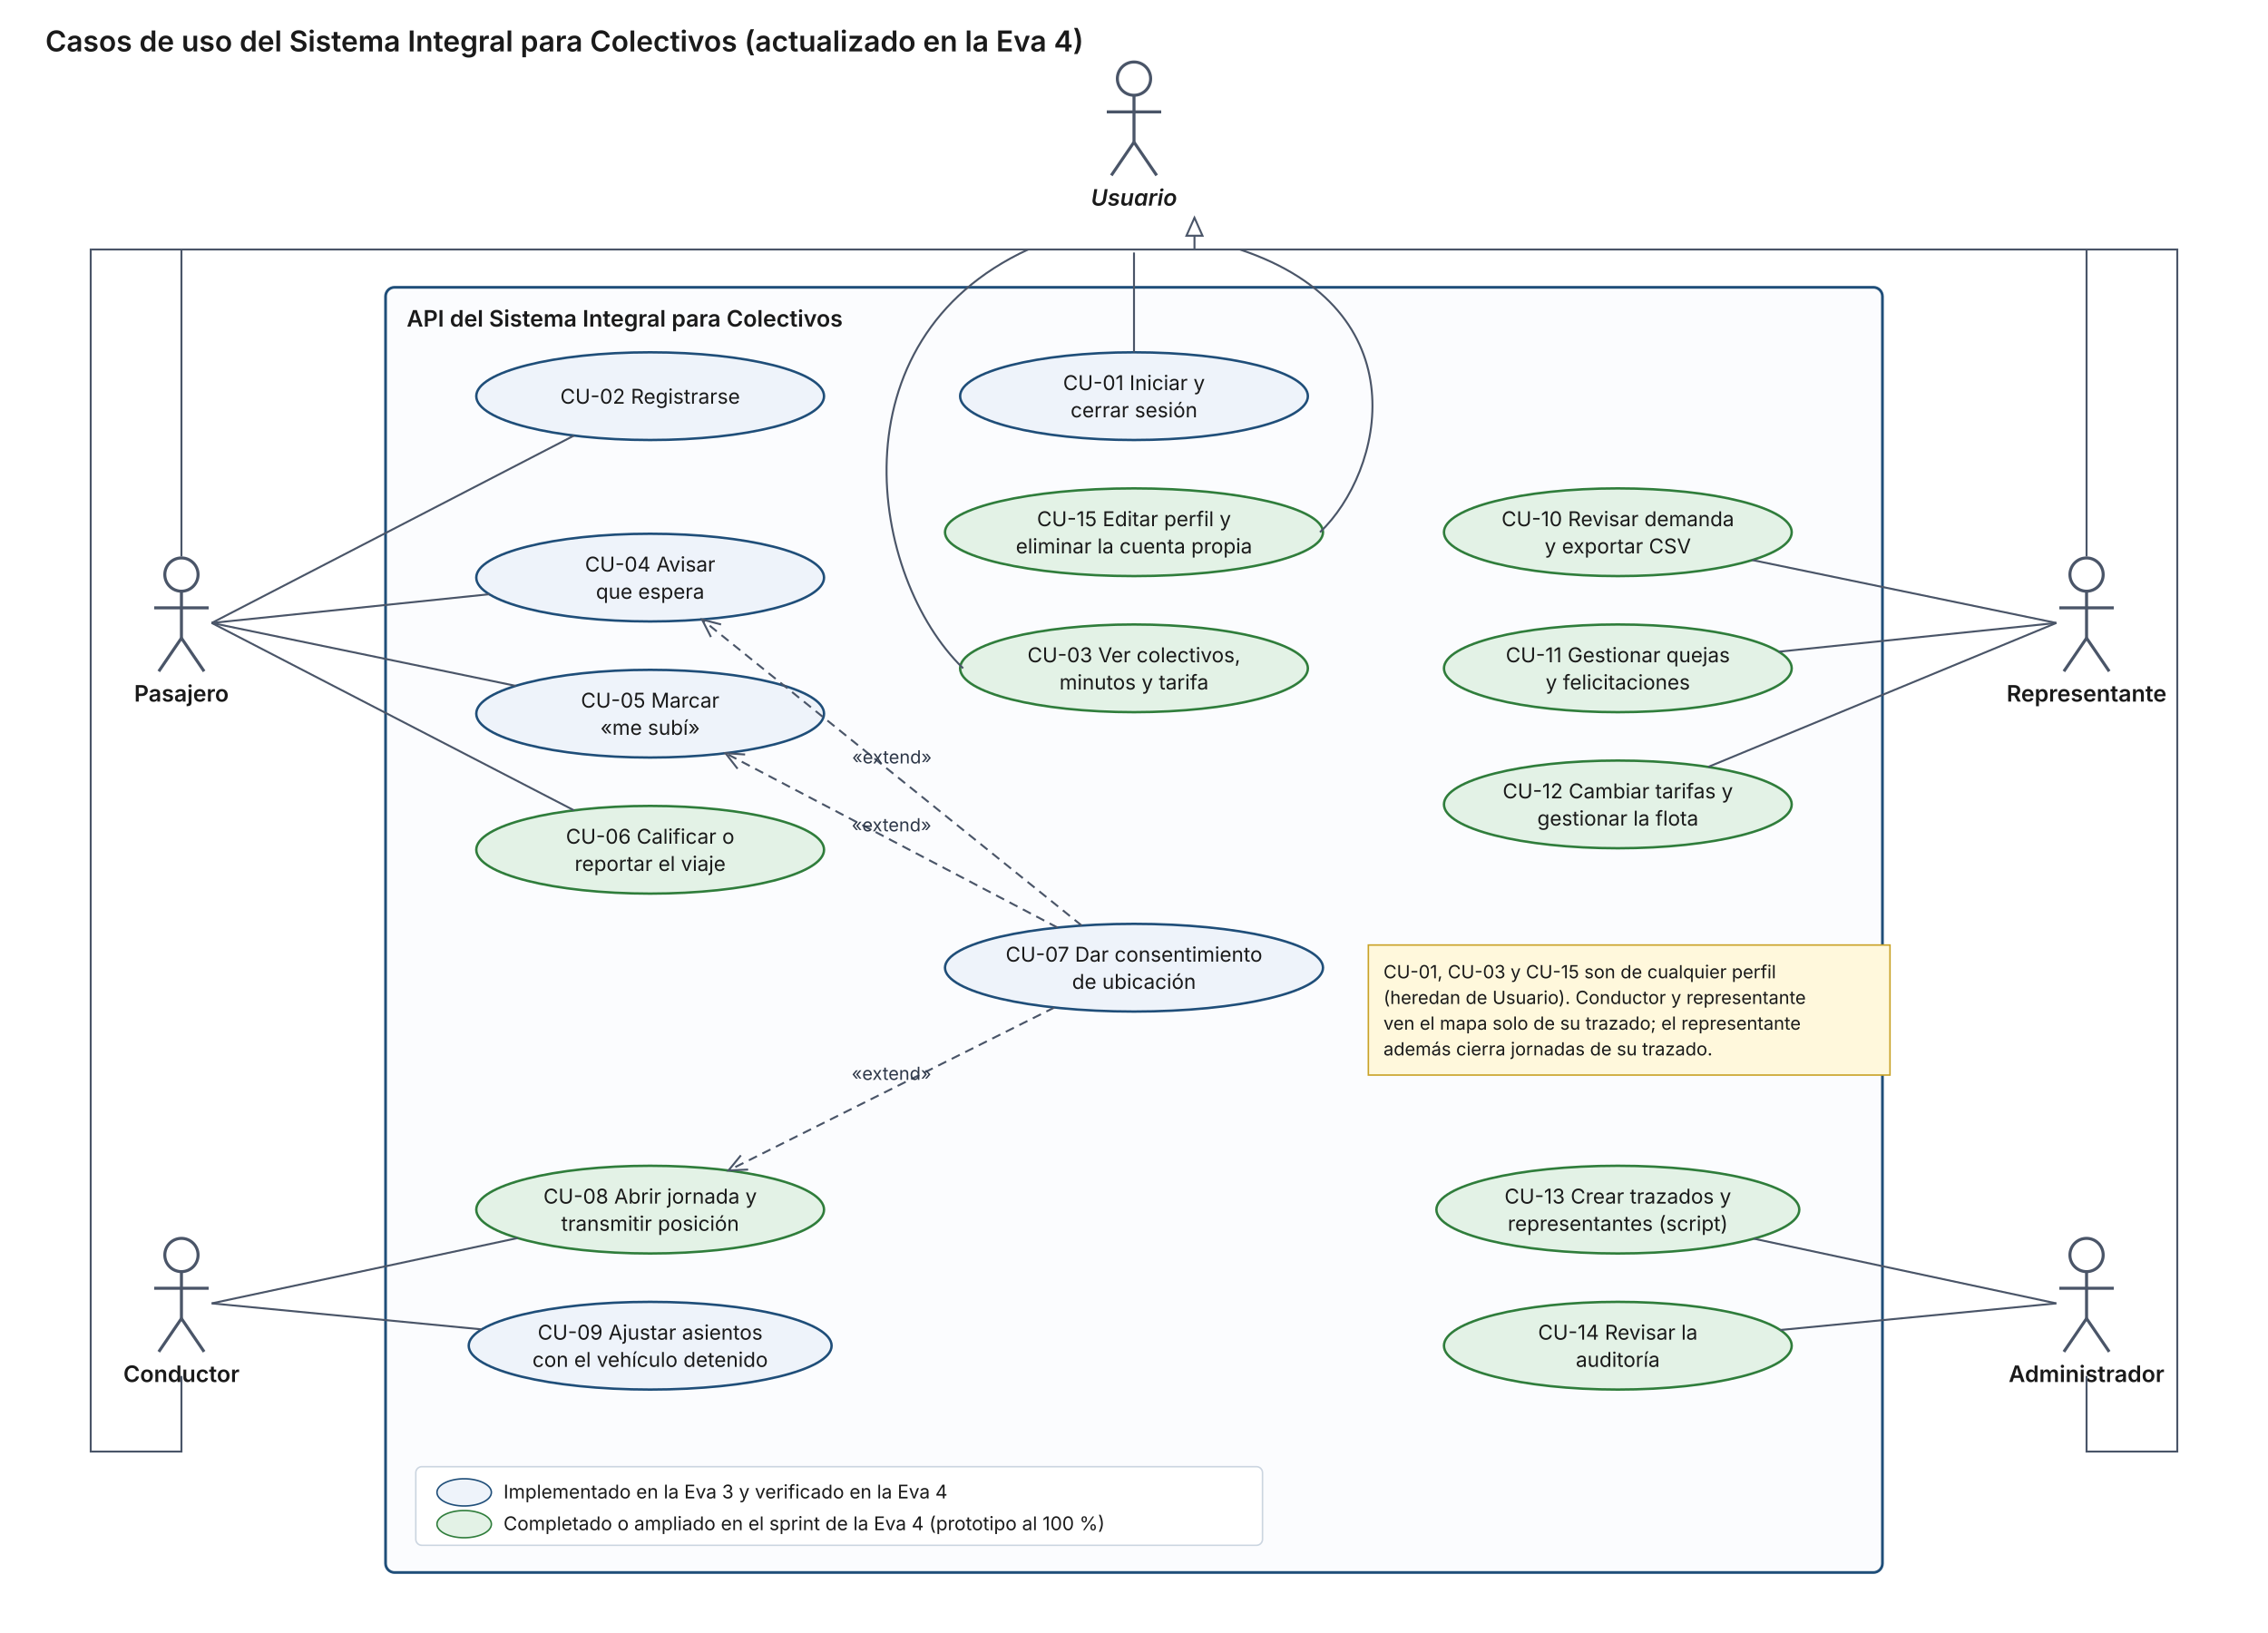
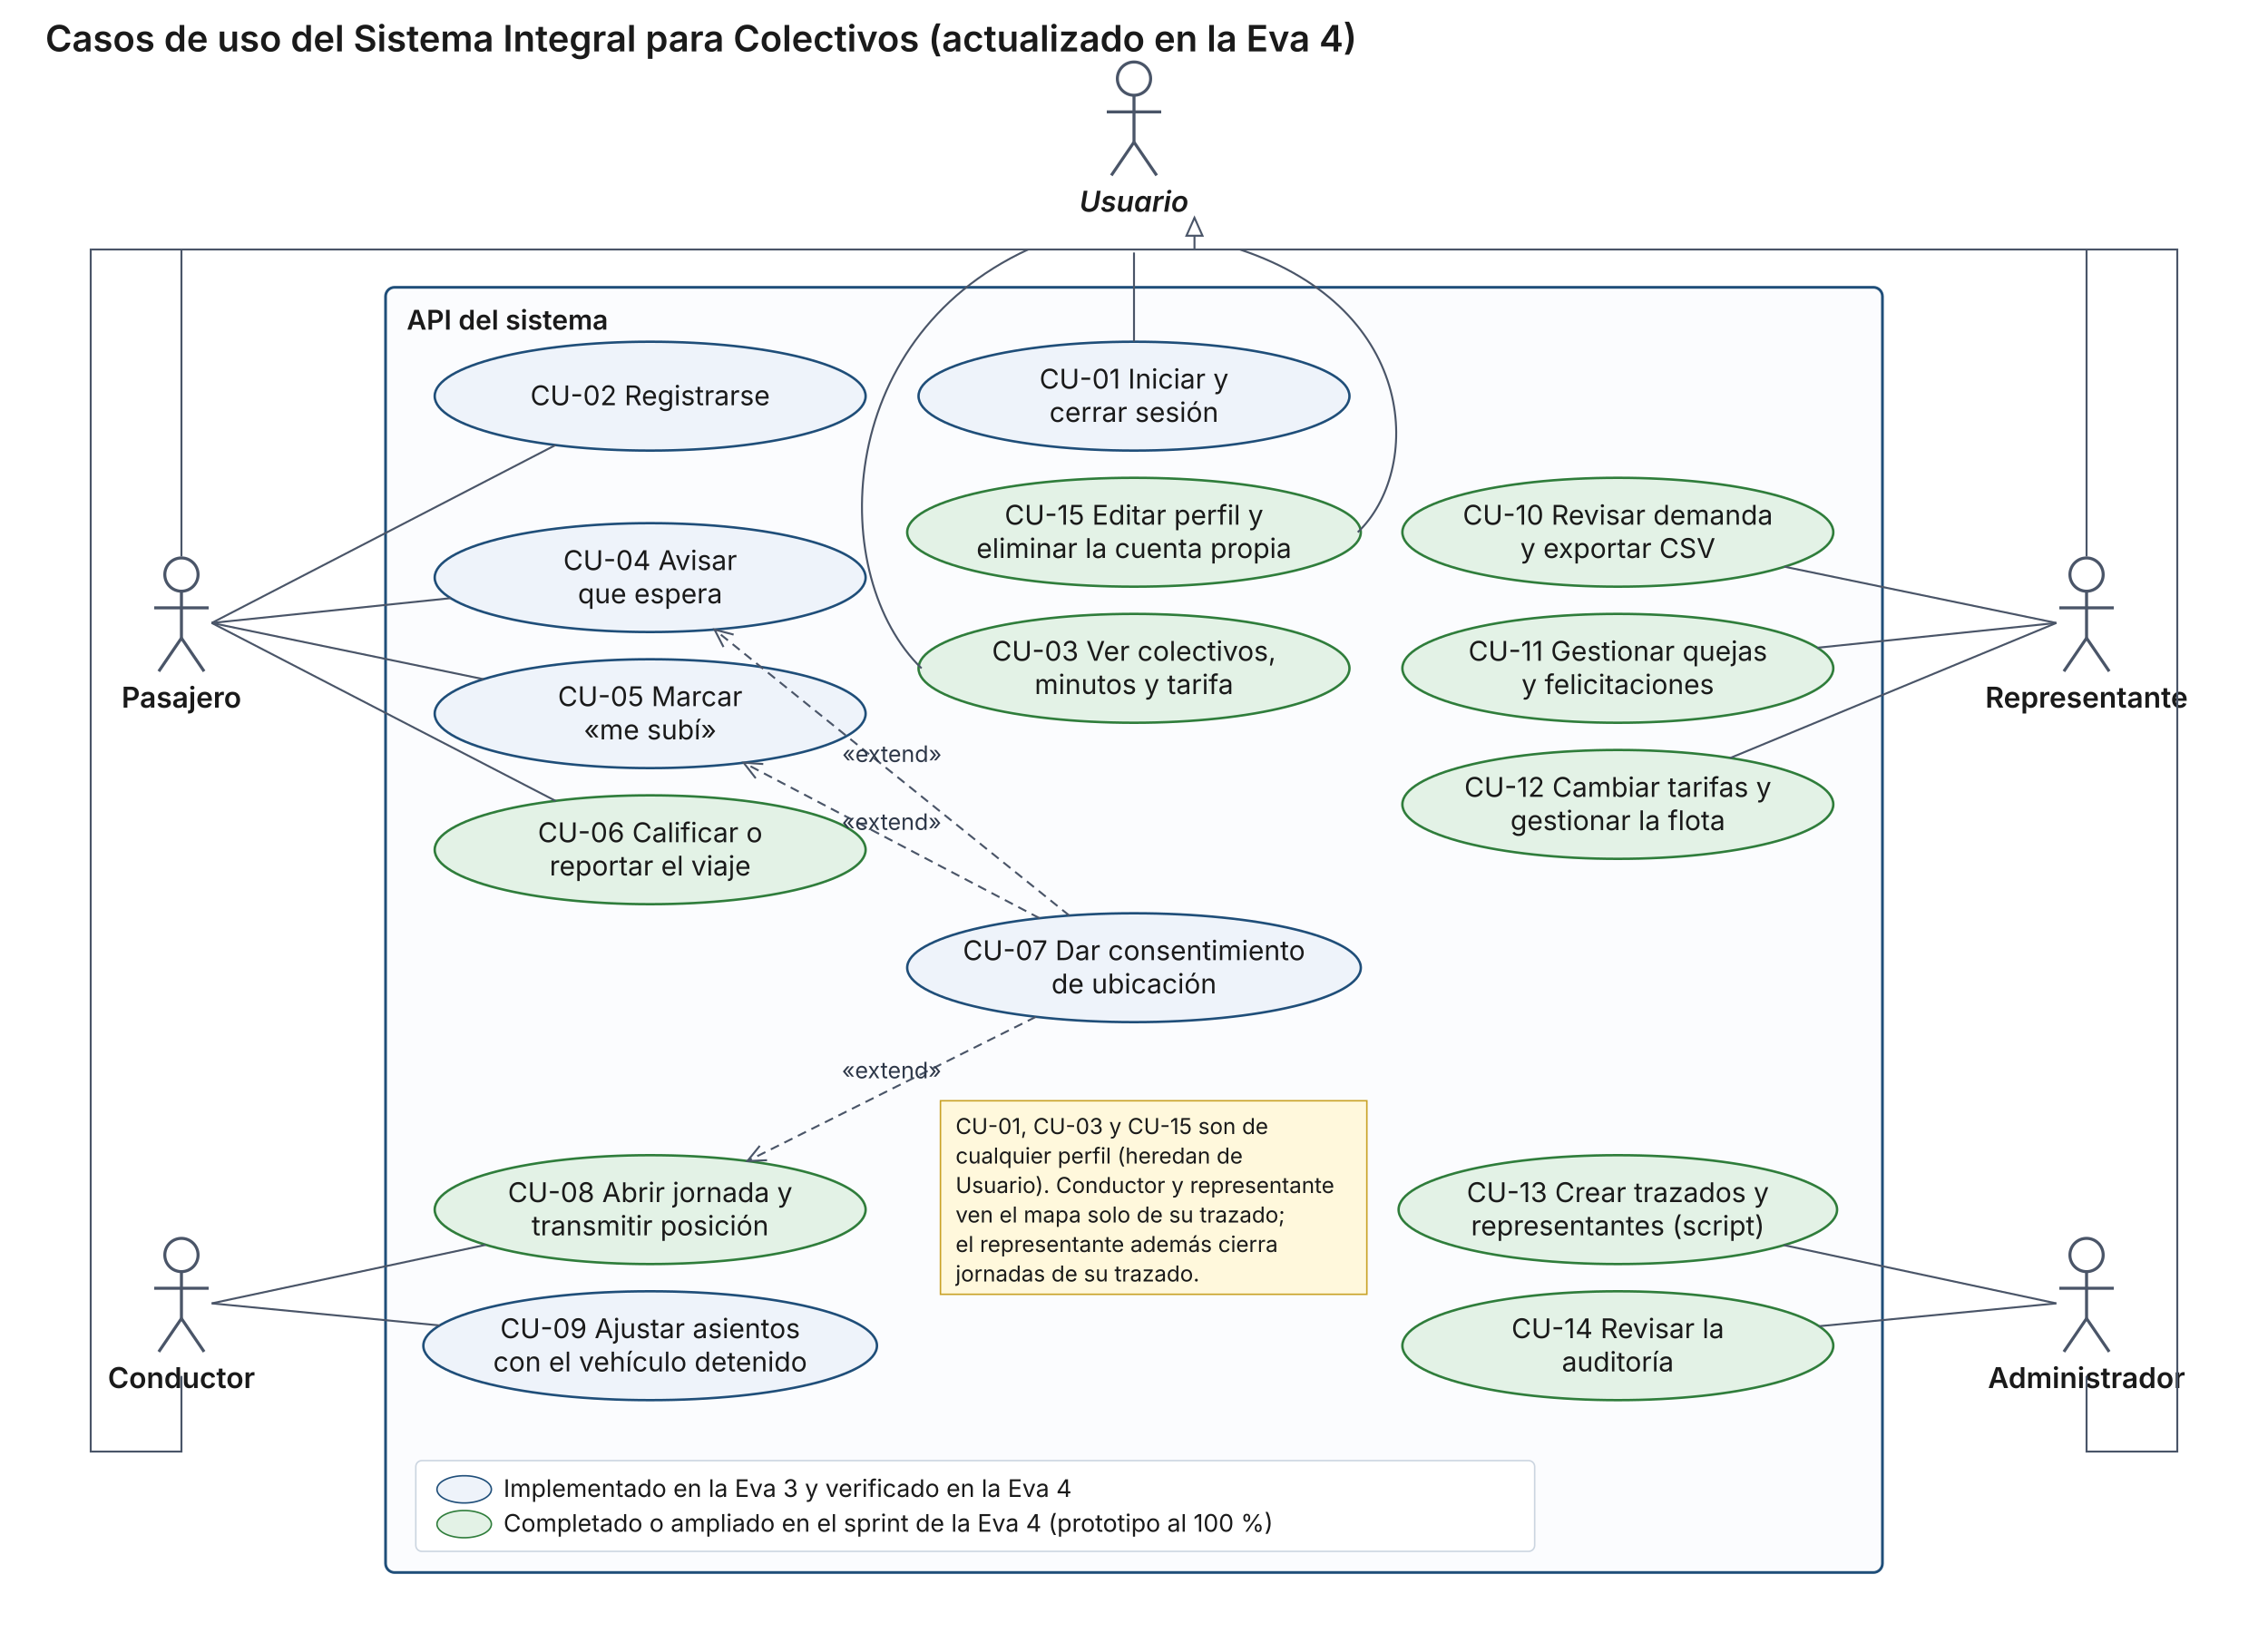
<svg xmlns="http://www.w3.org/2000/svg" width="1500" height="1080" viewBox="0 0 1500 1080">
  <rect width="100%" height="100%" fill="white" />
-   <text x="30" y="34" font-family="Inter, Arial, sans-serif" font-size="19" text-anchor="start" font-weight="600" fill="#1A1A1A">Casos de uso del Sistema Integral para Colectivos (actualizado en la Eva 4)</text>
+   <text x="30" y="34" font-family="Inter, Arial, sans-serif" font-size="24" text-anchor="start" font-weight="600" fill="#1A1A1A">Casos de uso del Sistema Integral para Colectivos (actualizado en la Eva 4)</text>
  <rect x="255" y="190" width="990" height="850" rx="6" fill="#FBFCFE" stroke="#1F4E79" stroke-width="1.8" />
-   <text x="269" y="216" font-family="Inter, Arial, sans-serif" font-size="15" text-anchor="start" font-weight="600" fill="#1A1A1A">API del Sistema Integral para Colectivos</text>
+   <text x="269" y="218" font-family="Inter, Arial, sans-serif" font-size="18" text-anchor="start" font-weight="600" fill="#1A1A1A">API del sistema</text>
  <circle cx="750.0" cy="52" r="11" fill="white" stroke="#4A5568" stroke-width="2" />
  <line x1="750.0" y1="63" x2="750.0" y2="94" stroke="#4A5568" stroke-width="2" />
  <line x1="732.0" y1="74" x2="768.0" y2="74" stroke="#4A5568" stroke-width="2" />
  <line x1="750.0" y1="94" x2="735.0" y2="116" stroke="#4A5568" stroke-width="2" />
  <line x1="750.0" y1="94" x2="765.0" y2="116" stroke="#4A5568" stroke-width="2" />
-   <text x="750.0" y="136" font-family="Inter, Arial, sans-serif" font-size="15" text-anchor="middle" font-weight="600" fill="#1A1A1A" font-style="italic">Usuario</text>
+   <text x="750.0" y="140" font-family="Inter, Arial, sans-serif" font-size="19" text-anchor="middle" font-weight="600" fill="#1A1A1A" font-style="italic">Usuario</text>
  <circle cx="120" cy="380" r="11" fill="white" stroke="#4A5568" stroke-width="2" />
  <line x1="120" y1="391" x2="120" y2="422" stroke="#4A5568" stroke-width="2" />
  <line x1="102" y1="402" x2="138" y2="402" stroke="#4A5568" stroke-width="2" />
  <line x1="120" y1="422" x2="105" y2="444" stroke="#4A5568" stroke-width="2" />
  <line x1="120" y1="422" x2="135" y2="444" stroke="#4A5568" stroke-width="2" />
-   <text x="120" y="464" font-family="Inter, Arial, sans-serif" font-size="15" text-anchor="middle" font-weight="600" fill="#1A1A1A">Pasajero</text>
+   <text x="120" y="468" font-family="Inter, Arial, sans-serif" font-size="19" text-anchor="middle" font-weight="600" fill="#1A1A1A">Pasajero</text>
  <circle cx="120" cy="830" r="11" fill="white" stroke="#4A5568" stroke-width="2" />
  <line x1="120" y1="841" x2="120" y2="872" stroke="#4A5568" stroke-width="2" />
  <line x1="102" y1="852" x2="138" y2="852" stroke="#4A5568" stroke-width="2" />
  <line x1="120" y1="872" x2="105" y2="894" stroke="#4A5568" stroke-width="2" />
  <line x1="120" y1="872" x2="135" y2="894" stroke="#4A5568" stroke-width="2" />
-   <text x="120" y="914" font-family="Inter, Arial, sans-serif" font-size="15" text-anchor="middle" font-weight="600" fill="#1A1A1A">Conductor</text>
+   <text x="120" y="918" font-family="Inter, Arial, sans-serif" font-size="19" text-anchor="middle" font-weight="600" fill="#1A1A1A">Conductor</text>
  <circle cx="1380" cy="380" r="11" fill="white" stroke="#4A5568" stroke-width="2" />
  <line x1="1380" y1="391" x2="1380" y2="422" stroke="#4A5568" stroke-width="2" />
  <line x1="1362" y1="402" x2="1398" y2="402" stroke="#4A5568" stroke-width="2" />
  <line x1="1380" y1="422" x2="1365" y2="444" stroke="#4A5568" stroke-width="2" />
  <line x1="1380" y1="422" x2="1395" y2="444" stroke="#4A5568" stroke-width="2" />
-   <text x="1380" y="464" font-family="Inter, Arial, sans-serif" font-size="15" text-anchor="middle" font-weight="600" fill="#1A1A1A">Representante</text>
+   <text x="1380" y="468" font-family="Inter, Arial, sans-serif" font-size="19" text-anchor="middle" font-weight="600" fill="#1A1A1A">Representante</text>
  <circle cx="1380" cy="830" r="11" fill="white" stroke="#4A5568" stroke-width="2" />
  <line x1="1380" y1="841" x2="1380" y2="872" stroke="#4A5568" stroke-width="2" />
  <line x1="1362" y1="852" x2="1398" y2="852" stroke="#4A5568" stroke-width="2" />
  <line x1="1380" y1="872" x2="1365" y2="894" stroke="#4A5568" stroke-width="2" />
  <line x1="1380" y1="872" x2="1395" y2="894" stroke="#4A5568" stroke-width="2" />
-   <text x="1380" y="914" font-family="Inter, Arial, sans-serif" font-size="15" text-anchor="middle" font-weight="600" fill="#1A1A1A">Administrador</text>
+   <text x="1380" y="918" font-family="Inter, Arial, sans-serif" font-size="19" text-anchor="middle" font-weight="600" fill="#1A1A1A">Administrador</text>
  <line x1="120" y1="368" x2="120" y2="165" stroke="#4A5568" stroke-width="1.3" />
  <line x1="1380" y1="368" x2="1380" y2="165" stroke="#4A5568" stroke-width="1.3" />
  <polyline points="120,910 120,960 60,960 60,165 120,165" fill="none" stroke="#4A5568" stroke-width="1.3" />
  <polyline points="1380,910 1380,960 1440,960 1440,165 1380,165" fill="none" stroke="#4A5568" stroke-width="1.3" />
  <line x1="120" y1="165" x2="1380" y2="165" stroke="#4A5568" stroke-width="1.3" />
  <line x1="790.0" y1="165.0" x2="790.0" y2="144.0" stroke="#4A5568" stroke-width="1.3" />
  <polygon points="790.0,144.0 795.3,155.9 784.7,155.9" fill="white" stroke="#4A5568" stroke-width="1.3" />
  <text x="798.0" y="159" font-family="Inter, Arial, sans-serif" font-size="10" text-anchor="middle" font-weight="normal" fill="#1A1A1A" />
-   <ellipse cx="750" cy="262" rx="115.0" ry="29.0" fill="#EEF3FA" stroke="#1F4E79" stroke-width="1.6" />
-   <text x="750" y="258" font-family="Inter, Arial, sans-serif" font-size="13.5" text-anchor="middle" font-weight="normal" fill="#1A1A1A">CU-01 Iniciar y</text>
-   <text x="750" y="276" font-family="Inter, Arial, sans-serif" font-size="13.5" text-anchor="middle" font-weight="normal" fill="#1A1A1A">cerrar sesión</text>
-   <ellipse cx="750" cy="352" rx="125.0" ry="29.0" fill="#E3F2E6" stroke="#2F7D3B" stroke-width="1.6" />
-   <text x="750" y="348" font-family="Inter, Arial, sans-serif" font-size="13.5" text-anchor="middle" font-weight="normal" fill="#1A1A1A">CU-15 Editar perfil y</text>
-   <text x="750" y="366" font-family="Inter, Arial, sans-serif" font-size="13.5" text-anchor="middle" font-weight="normal" fill="#1A1A1A">eliminar la cuenta propia</text>
-   <ellipse cx="750" cy="442" rx="115.0" ry="29.0" fill="#E3F2E6" stroke="#2F7D3B" stroke-width="1.6" />
-   <text x="750" y="438" font-family="Inter, Arial, sans-serif" font-size="13.5" text-anchor="middle" font-weight="normal" fill="#1A1A1A">CU-03 Ver colectivos,</text>
-   <text x="750" y="456" font-family="Inter, Arial, sans-serif" font-size="13.5" text-anchor="middle" font-weight="normal" fill="#1A1A1A">minutos y tarifa</text>
-   <ellipse cx="430" cy="262" rx="115.0" ry="29.0" fill="#EEF3FA" stroke="#1F4E79" stroke-width="1.6" />
-   <text x="430" y="267" font-family="Inter, Arial, sans-serif" font-size="13.5" text-anchor="middle" font-weight="normal" fill="#1A1A1A">CU-02 Registrarse</text>
-   <ellipse cx="430" cy="382" rx="115.0" ry="29.0" fill="#EEF3FA" stroke="#1F4E79" stroke-width="1.6" />
-   <text x="430" y="378" font-family="Inter, Arial, sans-serif" font-size="13.5" text-anchor="middle" font-weight="normal" fill="#1A1A1A">CU-04 Avisar</text>
-   <text x="430" y="396" font-family="Inter, Arial, sans-serif" font-size="13.5" text-anchor="middle" font-weight="normal" fill="#1A1A1A">que espera</text>
-   <ellipse cx="430" cy="472" rx="115.0" ry="29.0" fill="#EEF3FA" stroke="#1F4E79" stroke-width="1.6" />
-   <text x="430" y="468" font-family="Inter, Arial, sans-serif" font-size="13.5" text-anchor="middle" font-weight="normal" fill="#1A1A1A">CU-05 Marcar</text>
-   <text x="430" y="486" font-family="Inter, Arial, sans-serif" font-size="13.5" text-anchor="middle" font-weight="normal" fill="#1A1A1A">«me subí»</text>
-   <ellipse cx="430" cy="562" rx="115.0" ry="29.0" fill="#E3F2E6" stroke="#2F7D3B" stroke-width="1.6" />
-   <text x="430" y="558" font-family="Inter, Arial, sans-serif" font-size="13.5" text-anchor="middle" font-weight="normal" fill="#1A1A1A">CU-06 Calificar o</text>
-   <text x="430" y="576" font-family="Inter, Arial, sans-serif" font-size="13.5" text-anchor="middle" font-weight="normal" fill="#1A1A1A">reportar el viaje</text>
-   <ellipse cx="750" cy="640" rx="125.0" ry="29.0" fill="#EEF3FA" stroke="#1F4E79" stroke-width="1.6" />
-   <text x="750" y="636" font-family="Inter, Arial, sans-serif" font-size="13.5" text-anchor="middle" font-weight="normal" fill="#1A1A1A">CU-07 Dar consentimiento</text>
-   <text x="750" y="654" font-family="Inter, Arial, sans-serif" font-size="13.5" text-anchor="middle" font-weight="normal" fill="#1A1A1A">de ubicación</text>
-   <ellipse cx="430" cy="800" rx="115.0" ry="29.0" fill="#E3F2E6" stroke="#2F7D3B" stroke-width="1.6" />
-   <text x="430" y="796" font-family="Inter, Arial, sans-serif" font-size="13.5" text-anchor="middle" font-weight="normal" fill="#1A1A1A">CU-08 Abrir jornada y</text>
-   <text x="430" y="814" font-family="Inter, Arial, sans-serif" font-size="13.5" text-anchor="middle" font-weight="normal" fill="#1A1A1A">transmitir posición</text>
-   <ellipse cx="430" cy="890" rx="120.0" ry="29.0" fill="#EEF3FA" stroke="#1F4E79" stroke-width="1.6" />
-   <text x="430" y="886" font-family="Inter, Arial, sans-serif" font-size="13.5" text-anchor="middle" font-weight="normal" fill="#1A1A1A">CU-09 Ajustar asientos</text>
-   <text x="430" y="904" font-family="Inter, Arial, sans-serif" font-size="13.5" text-anchor="middle" font-weight="normal" fill="#1A1A1A">con el vehículo detenido</text>
-   <ellipse cx="1070" cy="352" rx="115.0" ry="29.0" fill="#E3F2E6" stroke="#2F7D3B" stroke-width="1.6" />
-   <text x="1070" y="348" font-family="Inter, Arial, sans-serif" font-size="13.5" text-anchor="middle" font-weight="normal" fill="#1A1A1A">CU-10 Revisar demanda</text>
-   <text x="1070" y="366" font-family="Inter, Arial, sans-serif" font-size="13.5" text-anchor="middle" font-weight="normal" fill="#1A1A1A">y exportar CSV</text>
-   <ellipse cx="1070" cy="442" rx="115.0" ry="29.0" fill="#E3F2E6" stroke="#2F7D3B" stroke-width="1.6" />
-   <text x="1070" y="438" font-family="Inter, Arial, sans-serif" font-size="13.5" text-anchor="middle" font-weight="normal" fill="#1A1A1A">CU-11 Gestionar quejas</text>
-   <text x="1070" y="456" font-family="Inter, Arial, sans-serif" font-size="13.5" text-anchor="middle" font-weight="normal" fill="#1A1A1A">y felicitaciones</text>
-   <ellipse cx="1070" cy="532" rx="115.0" ry="29.0" fill="#E3F2E6" stroke="#2F7D3B" stroke-width="1.6" />
-   <text x="1070" y="528" font-family="Inter, Arial, sans-serif" font-size="13.5" text-anchor="middle" font-weight="normal" fill="#1A1A1A">CU-12 Cambiar tarifas y</text>
-   <text x="1070" y="546" font-family="Inter, Arial, sans-serif" font-size="13.5" text-anchor="middle" font-weight="normal" fill="#1A1A1A">gestionar la flota</text>
-   <ellipse cx="1070" cy="800" rx="120.0" ry="29.0" fill="#E3F2E6" stroke="#2F7D3B" stroke-width="1.6" />
-   <text x="1070" y="796" font-family="Inter, Arial, sans-serif" font-size="13.5" text-anchor="middle" font-weight="normal" fill="#1A1A1A">CU-13 Crear trazados y</text>
-   <text x="1070" y="814" font-family="Inter, Arial, sans-serif" font-size="13.5" text-anchor="middle" font-weight="normal" fill="#1A1A1A">representantes (script)</text>
-   <ellipse cx="1070" cy="890" rx="115.0" ry="29.0" fill="#E3F2E6" stroke="#2F7D3B" stroke-width="1.6" />
-   <text x="1070" y="886" font-family="Inter, Arial, sans-serif" font-size="13.5" text-anchor="middle" font-weight="normal" fill="#1A1A1A">CU-14 Revisar la</text>
-   <text x="1070" y="904" font-family="Inter, Arial, sans-serif" font-size="13.5" text-anchor="middle" font-weight="normal" fill="#1A1A1A">auditoría</text>
-   <line x1="750.0" y1="167" x2="750.0" y2="233.0" stroke="#4A5568" stroke-width="1.3" />
-   <path d="M 820.0 165 C 940.0 205, 915.0 312, 873.0 352" fill="none" stroke="#4A5568" stroke-width="1.3" />
-   <path d="M 680.0 165 C 550.0 225, 575.0 382, 637.0 442" fill="none" stroke="#4A5568" stroke-width="1.3" />
-   <line x1="140" y1="412" x2="379.6" y2="288.1" stroke="#4A5568" stroke-width="1.3" />
-   <line x1="140" y1="412" x2="323.6" y2="393.0" stroke="#4A5568" stroke-width="1.3" />
-   <line x1="140" y1="412" x2="341.1" y2="453.6" stroke="#4A5568" stroke-width="1.3" />
-   <line x1="140" y1="412" x2="379.6" y2="535.9" stroke="#4A5568" stroke-width="1.3" />
-   <line x1="140" y1="862" x2="342.3" y2="818.8" stroke="#4A5568" stroke-width="1.3" />
-   <line x1="140" y1="862" x2="318.6" y2="879.2" stroke="#4A5568" stroke-width="1.3" />
-   <line x1="1360" y1="412" x2="1158.9" y2="370.4" stroke="#4A5568" stroke-width="1.3" />
-   <line x1="1360" y1="412" x2="1176.4" y2="431.0" stroke="#4A5568" stroke-width="1.3" />
-   <line x1="1360" y1="412" x2="1129.8" y2="507.2" stroke="#4A5568" stroke-width="1.3" />
-   <line x1="1360" y1="862" x2="1159.9" y2="819.2" stroke="#4A5568" stroke-width="1.3" />
-   <line x1="1360" y1="862" x2="1177.4" y2="879.6" stroke="#4A5568" stroke-width="1.3" />
-   <line x1="715.4" y1="612.1" x2="464.3" y2="409.7" stroke="#4A5568" stroke-width="1.3" stroke-dasharray="6 4" />
-   <polyline points="476.9,413.0 464.3,409.7 470.2,421.3" fill="none" stroke="#4A5568" stroke-width="1.3" />
-   <text x="589.881" y="504.904" font-family="Inter, Arial, sans-serif" font-size="12" text-anchor="middle" font-weight="normal" fill="#2D3748">«extend»</text>
-   <line x1="699.5" y1="613.5" x2="479.8" y2="498.1" stroke="#4A5568" stroke-width="1.3" stroke-dasharray="6 4" />
-   <polyline points="492.8,499.0 479.8,498.1 487.8,508.4" fill="none" stroke="#4A5568" stroke-width="1.3" />
-   <text x="589.634" y="549.808" font-family="Inter, Arial, sans-serif" font-size="12" text-anchor="middle" font-weight="normal" fill="#2D3748">«extend»</text>
-   <line x1="697.4" y1="666.3" x2="481.8" y2="774.1" stroke="#4A5568" stroke-width="1.3" stroke-dasharray="6 4" />
-   <polyline points="490.0,764.1 481.8,774.1 494.8,773.5" fill="none" stroke="#4A5568" stroke-width="1.3" />
-   <text x="589.587" y="714.206" font-family="Inter, Arial, sans-serif" font-size="12" text-anchor="middle" font-weight="normal" fill="#2D3748">«extend»</text>
-   <rect x="275" y="970" width="560" height="52" rx="4" fill="white" stroke="#CBD5E0" />
-   <ellipse cx="307" cy="987" rx="18" ry="9" fill="#EEF3FA" stroke="#1F4E79" />
-   <text x="333" y="991" font-family="Inter, Arial, sans-serif" font-size="12.5" text-anchor="start" font-weight="normal" fill="#1A1A1A">Implementado en la Eva 3 y verificado en la Eva 4</text>
+   <ellipse cx="750" cy="262" rx="142.5" ry="36.0" fill="#EEF3FA" stroke="#1F4E79" stroke-width="1.6" />
+   <text x="750" y="257" font-family="Inter, Arial, sans-serif" font-size="18" text-anchor="middle" font-weight="normal" fill="#1A1A1A">CU-01 Iniciar y</text>
+   <text x="750" y="279" font-family="Inter, Arial, sans-serif" font-size="18" text-anchor="middle" font-weight="normal" fill="#1A1A1A">cerrar sesión</text>
+   <ellipse cx="750" cy="352" rx="150.0" ry="36.0" fill="#E3F2E6" stroke="#2F7D3B" stroke-width="1.6" />
+   <text x="750" y="347" font-family="Inter, Arial, sans-serif" font-size="18" text-anchor="middle" font-weight="normal" fill="#1A1A1A">CU-15 Editar perfil y</text>
+   <text x="750" y="369" font-family="Inter, Arial, sans-serif" font-size="18" text-anchor="middle" font-weight="normal" fill="#1A1A1A">eliminar la cuenta propia</text>
+   <ellipse cx="750" cy="442" rx="142.5" ry="36.0" fill="#E3F2E6" stroke="#2F7D3B" stroke-width="1.6" />
+   <text x="750" y="437" font-family="Inter, Arial, sans-serif" font-size="18" text-anchor="middle" font-weight="normal" fill="#1A1A1A">CU-03 Ver colectivos,</text>
+   <text x="750" y="459" font-family="Inter, Arial, sans-serif" font-size="18" text-anchor="middle" font-weight="normal" fill="#1A1A1A">minutos y tarifa</text>
+   <ellipse cx="430" cy="262" rx="142.5" ry="36.0" fill="#EEF3FA" stroke="#1F4E79" stroke-width="1.6" />
+   <text x="430" y="268" font-family="Inter, Arial, sans-serif" font-size="18" text-anchor="middle" font-weight="normal" fill="#1A1A1A">CU-02 Registrarse</text>
+   <ellipse cx="430" cy="382" rx="142.5" ry="36.0" fill="#EEF3FA" stroke="#1F4E79" stroke-width="1.6" />
+   <text x="430" y="377" font-family="Inter, Arial, sans-serif" font-size="18" text-anchor="middle" font-weight="normal" fill="#1A1A1A">CU-04 Avisar</text>
+   <text x="430" y="399" font-family="Inter, Arial, sans-serif" font-size="18" text-anchor="middle" font-weight="normal" fill="#1A1A1A">que espera</text>
+   <ellipse cx="430" cy="472" rx="142.5" ry="36.0" fill="#EEF3FA" stroke="#1F4E79" stroke-width="1.6" />
+   <text x="430" y="467" font-family="Inter, Arial, sans-serif" font-size="18" text-anchor="middle" font-weight="normal" fill="#1A1A1A">CU-05 Marcar</text>
+   <text x="430" y="489" font-family="Inter, Arial, sans-serif" font-size="18" text-anchor="middle" font-weight="normal" fill="#1A1A1A">«me subí»</text>
+   <ellipse cx="430" cy="562" rx="142.5" ry="36.0" fill="#E3F2E6" stroke="#2F7D3B" stroke-width="1.6" />
+   <text x="430" y="557" font-family="Inter, Arial, sans-serif" font-size="18" text-anchor="middle" font-weight="normal" fill="#1A1A1A">CU-06 Calificar o</text>
+   <text x="430" y="579" font-family="Inter, Arial, sans-serif" font-size="18" text-anchor="middle" font-weight="normal" fill="#1A1A1A">reportar el viaje</text>
+   <ellipse cx="750" cy="640" rx="150.0" ry="36.0" fill="#EEF3FA" stroke="#1F4E79" stroke-width="1.6" />
+   <text x="750" y="635" font-family="Inter, Arial, sans-serif" font-size="18" text-anchor="middle" font-weight="normal" fill="#1A1A1A">CU-07 Dar consentimiento</text>
+   <text x="750" y="657" font-family="Inter, Arial, sans-serif" font-size="18" text-anchor="middle" font-weight="normal" fill="#1A1A1A">de ubicación</text>
+   <ellipse cx="430" cy="800" rx="142.5" ry="36.0" fill="#E3F2E6" stroke="#2F7D3B" stroke-width="1.6" />
+   <text x="430" y="795" font-family="Inter, Arial, sans-serif" font-size="18" text-anchor="middle" font-weight="normal" fill="#1A1A1A">CU-08 Abrir jornada y</text>
+   <text x="430" y="817" font-family="Inter, Arial, sans-serif" font-size="18" text-anchor="middle" font-weight="normal" fill="#1A1A1A">transmitir posición</text>
+   <ellipse cx="430" cy="890" rx="150.0" ry="36.0" fill="#EEF3FA" stroke="#1F4E79" stroke-width="1.6" />
+   <text x="430" y="885" font-family="Inter, Arial, sans-serif" font-size="18" text-anchor="middle" font-weight="normal" fill="#1A1A1A">CU-09 Ajustar asientos</text>
+   <text x="430" y="907" font-family="Inter, Arial, sans-serif" font-size="18" text-anchor="middle" font-weight="normal" fill="#1A1A1A">con el vehículo detenido</text>
+   <ellipse cx="1070" cy="352" rx="142.5" ry="36.0" fill="#E3F2E6" stroke="#2F7D3B" stroke-width="1.6" />
+   <text x="1070" y="347" font-family="Inter, Arial, sans-serif" font-size="18" text-anchor="middle" font-weight="normal" fill="#1A1A1A">CU-10 Revisar demanda</text>
+   <text x="1070" y="369" font-family="Inter, Arial, sans-serif" font-size="18" text-anchor="middle" font-weight="normal" fill="#1A1A1A">y exportar CSV</text>
+   <ellipse cx="1070" cy="442" rx="142.5" ry="36.0" fill="#E3F2E6" stroke="#2F7D3B" stroke-width="1.6" />
+   <text x="1070" y="437" font-family="Inter, Arial, sans-serif" font-size="18" text-anchor="middle" font-weight="normal" fill="#1A1A1A">CU-11 Gestionar quejas</text>
+   <text x="1070" y="459" font-family="Inter, Arial, sans-serif" font-size="18" text-anchor="middle" font-weight="normal" fill="#1A1A1A">y felicitaciones</text>
+   <ellipse cx="1070" cy="532" rx="142.5" ry="36.0" fill="#E3F2E6" stroke="#2F7D3B" stroke-width="1.6" />
+   <text x="1070" y="527" font-family="Inter, Arial, sans-serif" font-size="18" text-anchor="middle" font-weight="normal" fill="#1A1A1A">CU-12 Cambiar tarifas y</text>
+   <text x="1070" y="549" font-family="Inter, Arial, sans-serif" font-size="18" text-anchor="middle" font-weight="normal" fill="#1A1A1A">gestionar la flota</text>
+   <ellipse cx="1070" cy="800" rx="145.0" ry="36.0" fill="#E3F2E6" stroke="#2F7D3B" stroke-width="1.6" />
+   <text x="1070" y="795" font-family="Inter, Arial, sans-serif" font-size="18" text-anchor="middle" font-weight="normal" fill="#1A1A1A">CU-13 Crear trazados y</text>
+   <text x="1070" y="817" font-family="Inter, Arial, sans-serif" font-size="18" text-anchor="middle" font-weight="normal" fill="#1A1A1A">representantes (script)</text>
+   <ellipse cx="1070" cy="890" rx="142.5" ry="36.0" fill="#E3F2E6" stroke="#2F7D3B" stroke-width="1.6" />
+   <text x="1070" y="885" font-family="Inter, Arial, sans-serif" font-size="18" text-anchor="middle" font-weight="normal" fill="#1A1A1A">CU-14 Revisar la</text>
+   <text x="1070" y="907" font-family="Inter, Arial, sans-serif" font-size="18" text-anchor="middle" font-weight="normal" fill="#1A1A1A">auditoría</text>
+   <line x1="750.0" y1="167" x2="750.0" y2="226.0" stroke="#4A5568" stroke-width="1.3" />
+   <path d="M 820.0 165 C 940.0 205, 940.0 312, 898.0 352" fill="none" stroke="#4A5568" stroke-width="1.3" />
+   <path d="M 680.0 165 C 550.0 225, 547.5 382, 609.5 442" fill="none" stroke="#4A5568" stroke-width="1.3" />
+   <line x1="140" y1="412" x2="367.5" y2="294.3" stroke="#4A5568" stroke-width="1.3" />
+   <line x1="140" y1="412" x2="298.1" y2="395.6" stroke="#4A5568" stroke-width="1.3" />
+   <line x1="140" y1="412" x2="319.8" y2="449.2" stroke="#4A5568" stroke-width="1.3" />
+   <line x1="140" y1="412" x2="367.5" y2="529.7" stroke="#4A5568" stroke-width="1.3" />
+   <line x1="140" y1="862" x2="321.2" y2="823.3" stroke="#4A5568" stroke-width="1.3" />
+   <line x1="140" y1="862" x2="290.8" y2="876.6" stroke="#4A5568" stroke-width="1.3" />
+   <line x1="1360" y1="412" x2="1180.2" y2="374.8" stroke="#4A5568" stroke-width="1.3" />
+   <line x1="1360" y1="412" x2="1201.9" y2="428.4" stroke="#4A5568" stroke-width="1.3" />
+   <line x1="1360" y1="412" x2="1144.3" y2="501.3" stroke="#4A5568" stroke-width="1.3" />
+   <line x1="1360" y1="862" x2="1179.9" y2="823.5" stroke="#4A5568" stroke-width="1.3" />
+   <line x1="1360" y1="862" x2="1203.1" y2="877.1" stroke="#4A5568" stroke-width="1.3" />
+   <line x1="707.2" y1="605.5" x2="472.6" y2="416.4" stroke="#4A5568" stroke-width="1.3" stroke-dasharray="6 4" />
+   <polyline points="485.2,419.7 472.6,416.4 478.5,427.9" fill="none" stroke="#4A5568" stroke-width="1.3" />
+   <text x="589.907" y="503.925" font-family="Inter, Arial, sans-serif" font-size="15" text-anchor="middle" font-weight="normal" fill="#2D3748">«extend»</text>
+   <line x1="687.6" y1="607.3" x2="491.8" y2="504.4" stroke="#4A5568" stroke-width="1.3" stroke-dasharray="6 4" />
+   <polyline points="504.8,505.3 491.8,504.4 499.8,514.7" fill="none" stroke="#4A5568" stroke-width="1.3" />
+   <text x="589.713" y="548.849" font-family="Inter, Arial, sans-serif" font-size="15" text-anchor="middle" font-weight="normal" fill="#2D3748">«extend»</text>
+   <line x1="685.1" y1="672.5" x2="494.3" y2="767.9" stroke="#4A5568" stroke-width="1.3" stroke-dasharray="6 4" />
+   <polyline points="502.5,757.8 494.3,767.9 507.3,767.3" fill="none" stroke="#4A5568" stroke-width="1.3" />
+   <text x="589.677" y="713.162" font-family="Inter, Arial, sans-serif" font-size="15" text-anchor="middle" font-weight="normal" fill="#2D3748">«extend»</text>
+   <rect x="275" y="966" width="740" height="60" rx="4" fill="white" stroke="#CBD5E0" />
+   <ellipse cx="307" cy="985" rx="18" ry="9" fill="#EEF3FA" stroke="#1F4E79" />
+   <text x="333" y="990" font-family="Inter, Arial, sans-serif" font-size="16" text-anchor="start" font-weight="normal" fill="#1A1A1A">Implementado en la Eva 3 y verificado en la Eva 4</text>
  <ellipse cx="307" cy="1008" rx="18" ry="9" fill="#E3F2E6" stroke="#2F7D3B" />
-   <text x="333" y="1012" font-family="Inter, Arial, sans-serif" font-size="12.5" text-anchor="start" font-weight="normal" fill="#1A1A1A">Completado o ampliado en el sprint de la Eva 4 (prototipo al 100 %)</text>
-   <rect x="905" y="625" width="345" height="86" fill="#FFF8DC" stroke="#C9A227" />
-   <text x="915" y="647" font-family="Inter, Arial, sans-serif" font-size="12" text-anchor="start" font-weight="normal" fill="#1A1A1A">CU-01, CU-03 y CU-15 son de cualquier perfil</text>
-   <text x="915" y="664" font-family="Inter, Arial, sans-serif" font-size="12" text-anchor="start" font-weight="normal" fill="#1A1A1A">(heredan de Usuario). Conductor y representante</text>
-   <text x="915" y="681" font-family="Inter, Arial, sans-serif" font-size="12" text-anchor="start" font-weight="normal" fill="#1A1A1A">ven el mapa solo de su trazado; el representante</text>
-   <text x="915" y="698" font-family="Inter, Arial, sans-serif" font-size="12" text-anchor="start" font-weight="normal" fill="#1A1A1A">además cierra jornadas de su trazado.</text>
+   <text x="333" y="1013" font-family="Inter, Arial, sans-serif" font-size="16" text-anchor="start" font-weight="normal" fill="#1A1A1A">Completado o ampliado en el sprint de la Eva 4 (prototipo al 100 %)</text>
+   <rect x="622" y="728" width="282" height="128" fill="#FFF8DC" stroke="#C9A227" />
+   <text x="632" y="750.0" font-family="Inter, Arial, sans-serif" font-size="14.5" text-anchor="start" font-weight="normal" fill="#1A1A1A">CU-01, CU-03 y CU-15 son de</text>
+   <text x="632" y="769.5" font-family="Inter, Arial, sans-serif" font-size="14.5" text-anchor="start" font-weight="normal" fill="#1A1A1A">cualquier perfil (heredan de</text>
+   <text x="632" y="789.0" font-family="Inter, Arial, sans-serif" font-size="14.5" text-anchor="start" font-weight="normal" fill="#1A1A1A">Usuario). Conductor y representante</text>
+   <text x="632" y="808.5" font-family="Inter, Arial, sans-serif" font-size="14.5" text-anchor="start" font-weight="normal" fill="#1A1A1A">ven el mapa solo de su trazado;</text>
+   <text x="632" y="828.0" font-family="Inter, Arial, sans-serif" font-size="14.5" text-anchor="start" font-weight="normal" fill="#1A1A1A">el representante además cierra</text>
+   <text x="632" y="847.5" font-family="Inter, Arial, sans-serif" font-size="14.5" text-anchor="start" font-weight="normal" fill="#1A1A1A">jornadas de su trazado.</text>
</svg>
